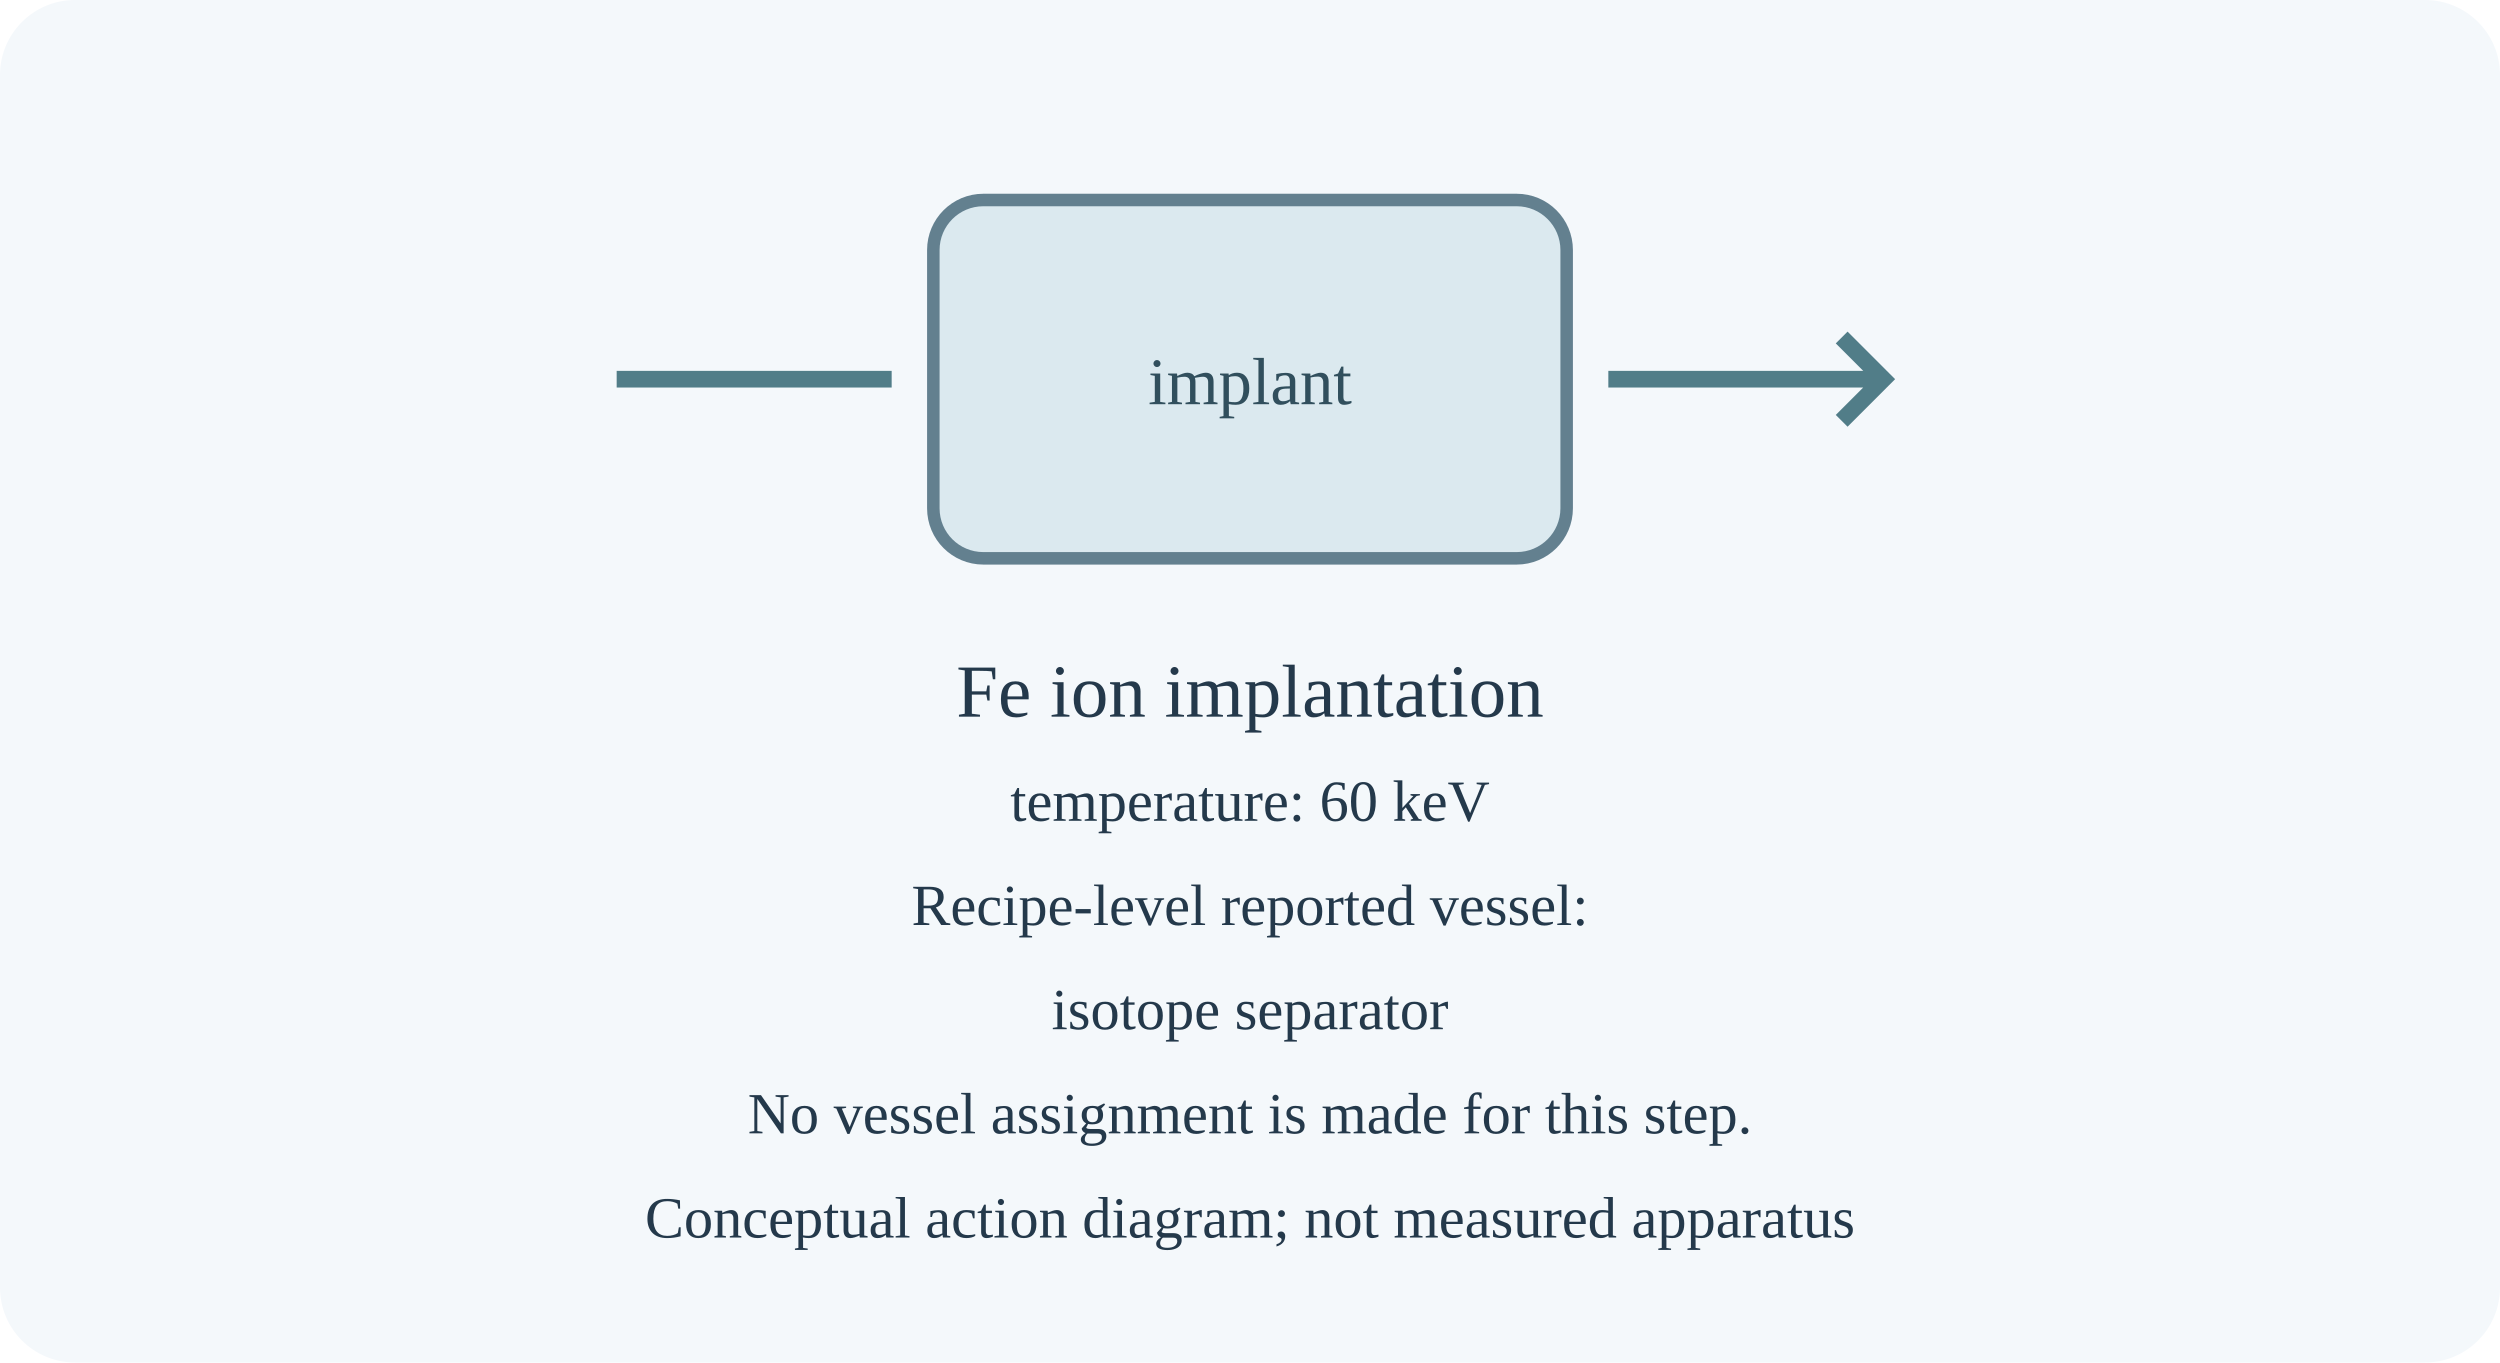
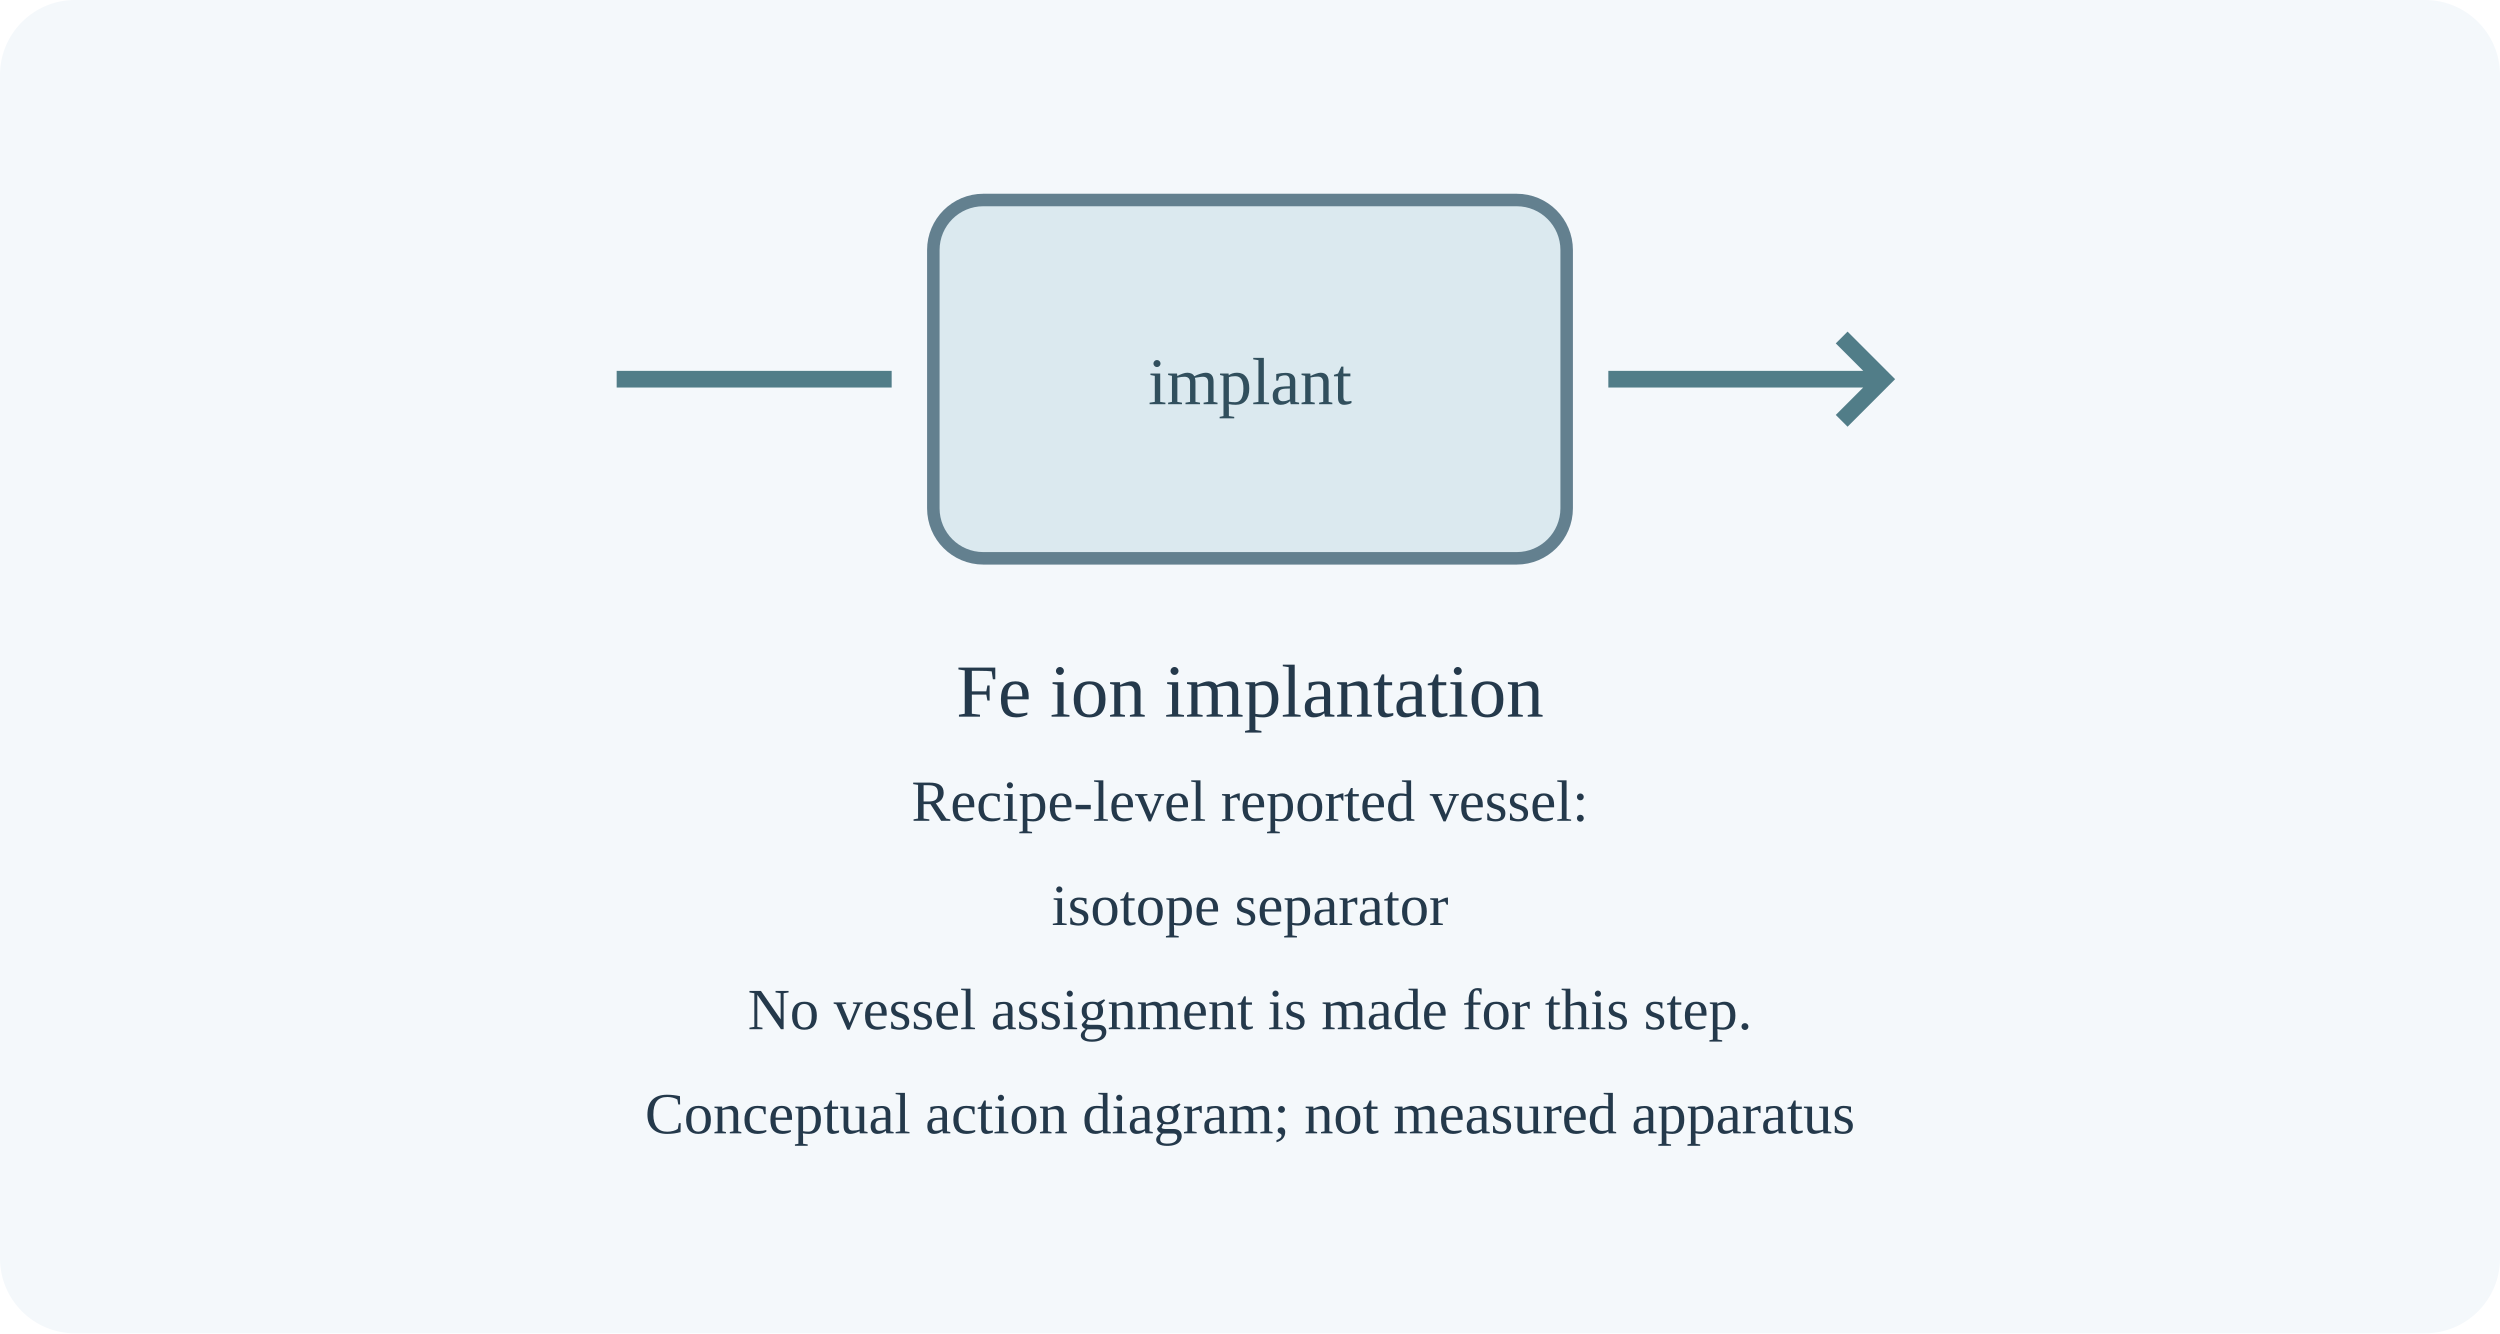
- <svg xmlns="http://www.w3.org/2000/svg" viewBox="0 0 600 327" role="img" aria-labelledby="title desc">
-   <rect width="600" height="327" rx="18" fill="#f4f8fb" />
+ <svg xmlns="http://www.w3.org/2000/svg" viewBox="0 0 600 320" role="img" aria-labelledby="title desc">
+   <rect width="600" height="320" rx="18" fill="#f4f8fb" />
  <rect x="224" y="48" width="152" height="86" rx="12" fill="#dbe9ef" stroke="#63808f" stroke-width="3" />
  <path d="M148 91H214M386 91H452M442 81L452 91 442 101" fill="none" stroke="#517d88" stroke-width="4" />
  <text x="300" y="97" text-anchor="middle" font-size="16" fill="#314f5d">implant</text>
  <text x="300" y="172" text-anchor="middle" font-size="18" fill="#24394b">Fe ion implantation</text>
-   <text x="300" y="197" text-anchor="middle" font-size="14" fill="#24394b">temperature: 60 keV</text>
-   <text x="300" y="222" text-anchor="middle" font-size="14" fill="#24394b">Recipe-level reported vessel:</text>
-   <text x="300" y="247" text-anchor="middle" font-size="14" fill="#24394b">isotope separator</text>
-   <text x="300" y="272" text-anchor="middle" font-size="14" fill="#24394b">No vessel assignment is made for this step.</text>
-   <text x="300" y="297" text-anchor="middle" font-size="14" fill="#24394b">Conceptual action diagram; not measured apparatus</text>
+   <text x="300" y="197" text-anchor="middle" font-size="14" fill="#24394b">Recipe-level reported vessel:</text>
+   <text x="300" y="222" text-anchor="middle" font-size="14" fill="#24394b">isotope separator</text>
+   <text x="300" y="247" text-anchor="middle" font-size="14" fill="#24394b">No vessel assignment is made for this step.</text>
+   <text x="300" y="272" text-anchor="middle" font-size="14" fill="#24394b">Conceptual action diagram; not measured apparatus</text>
</svg>
